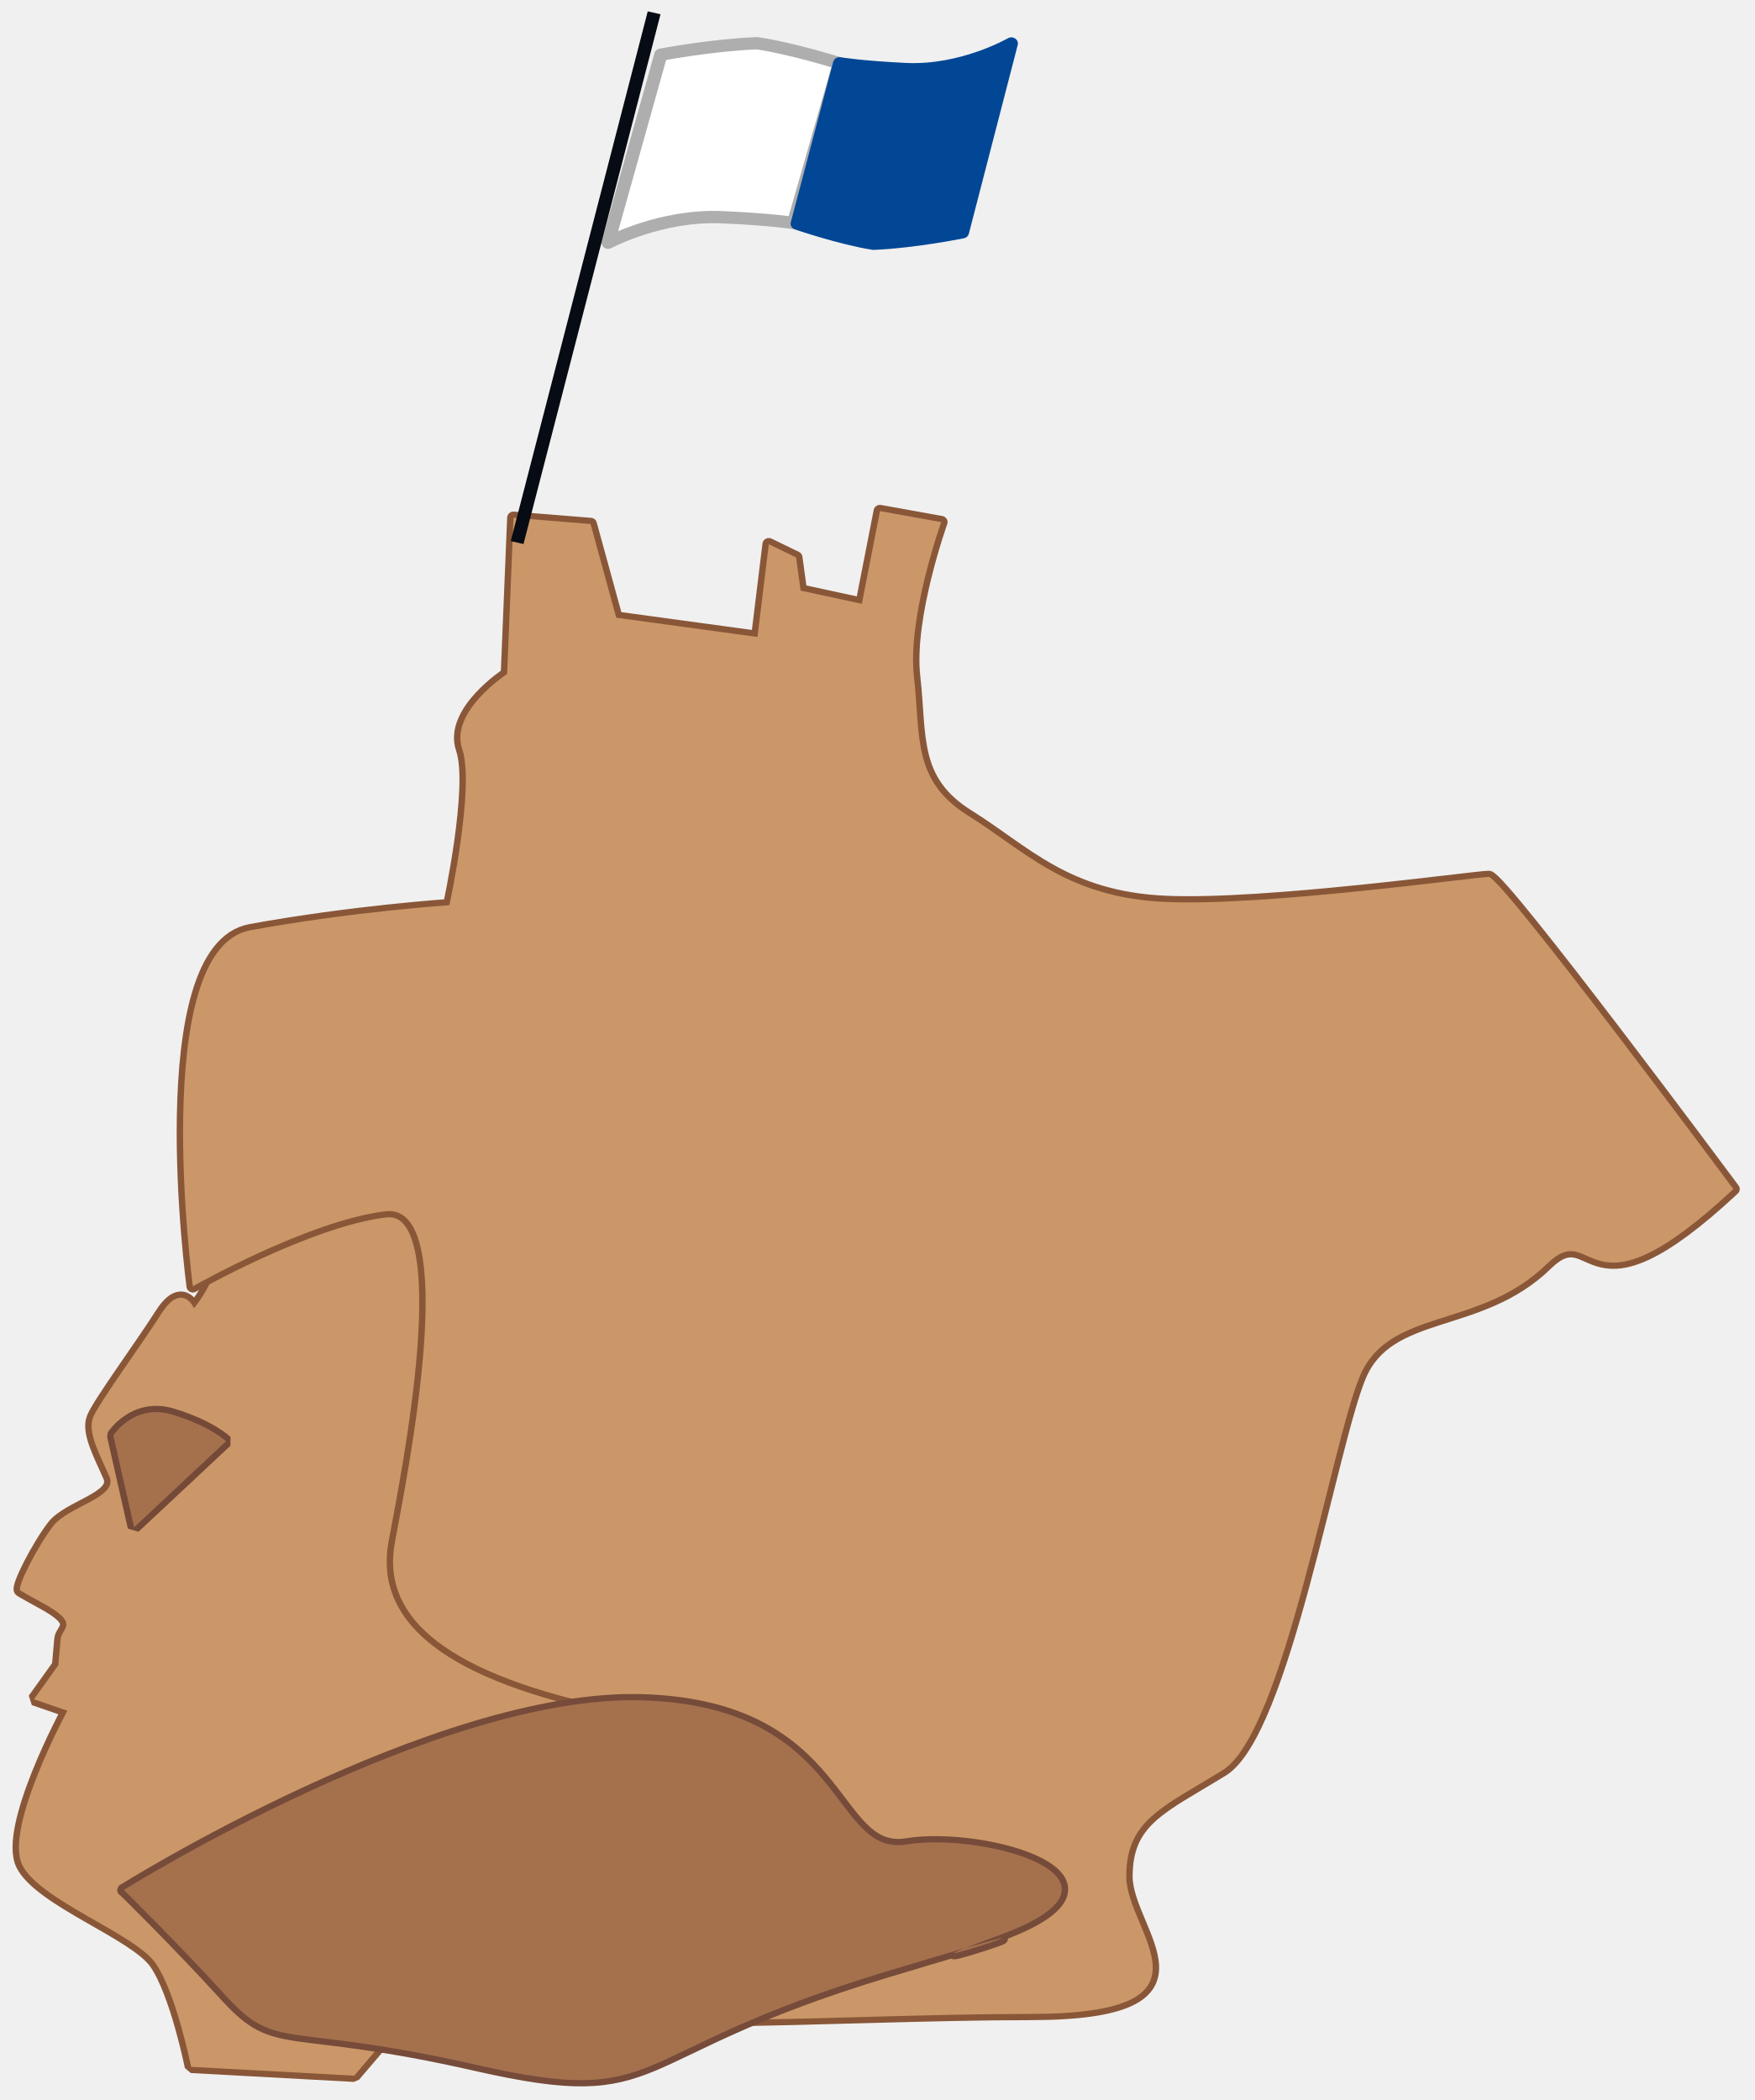
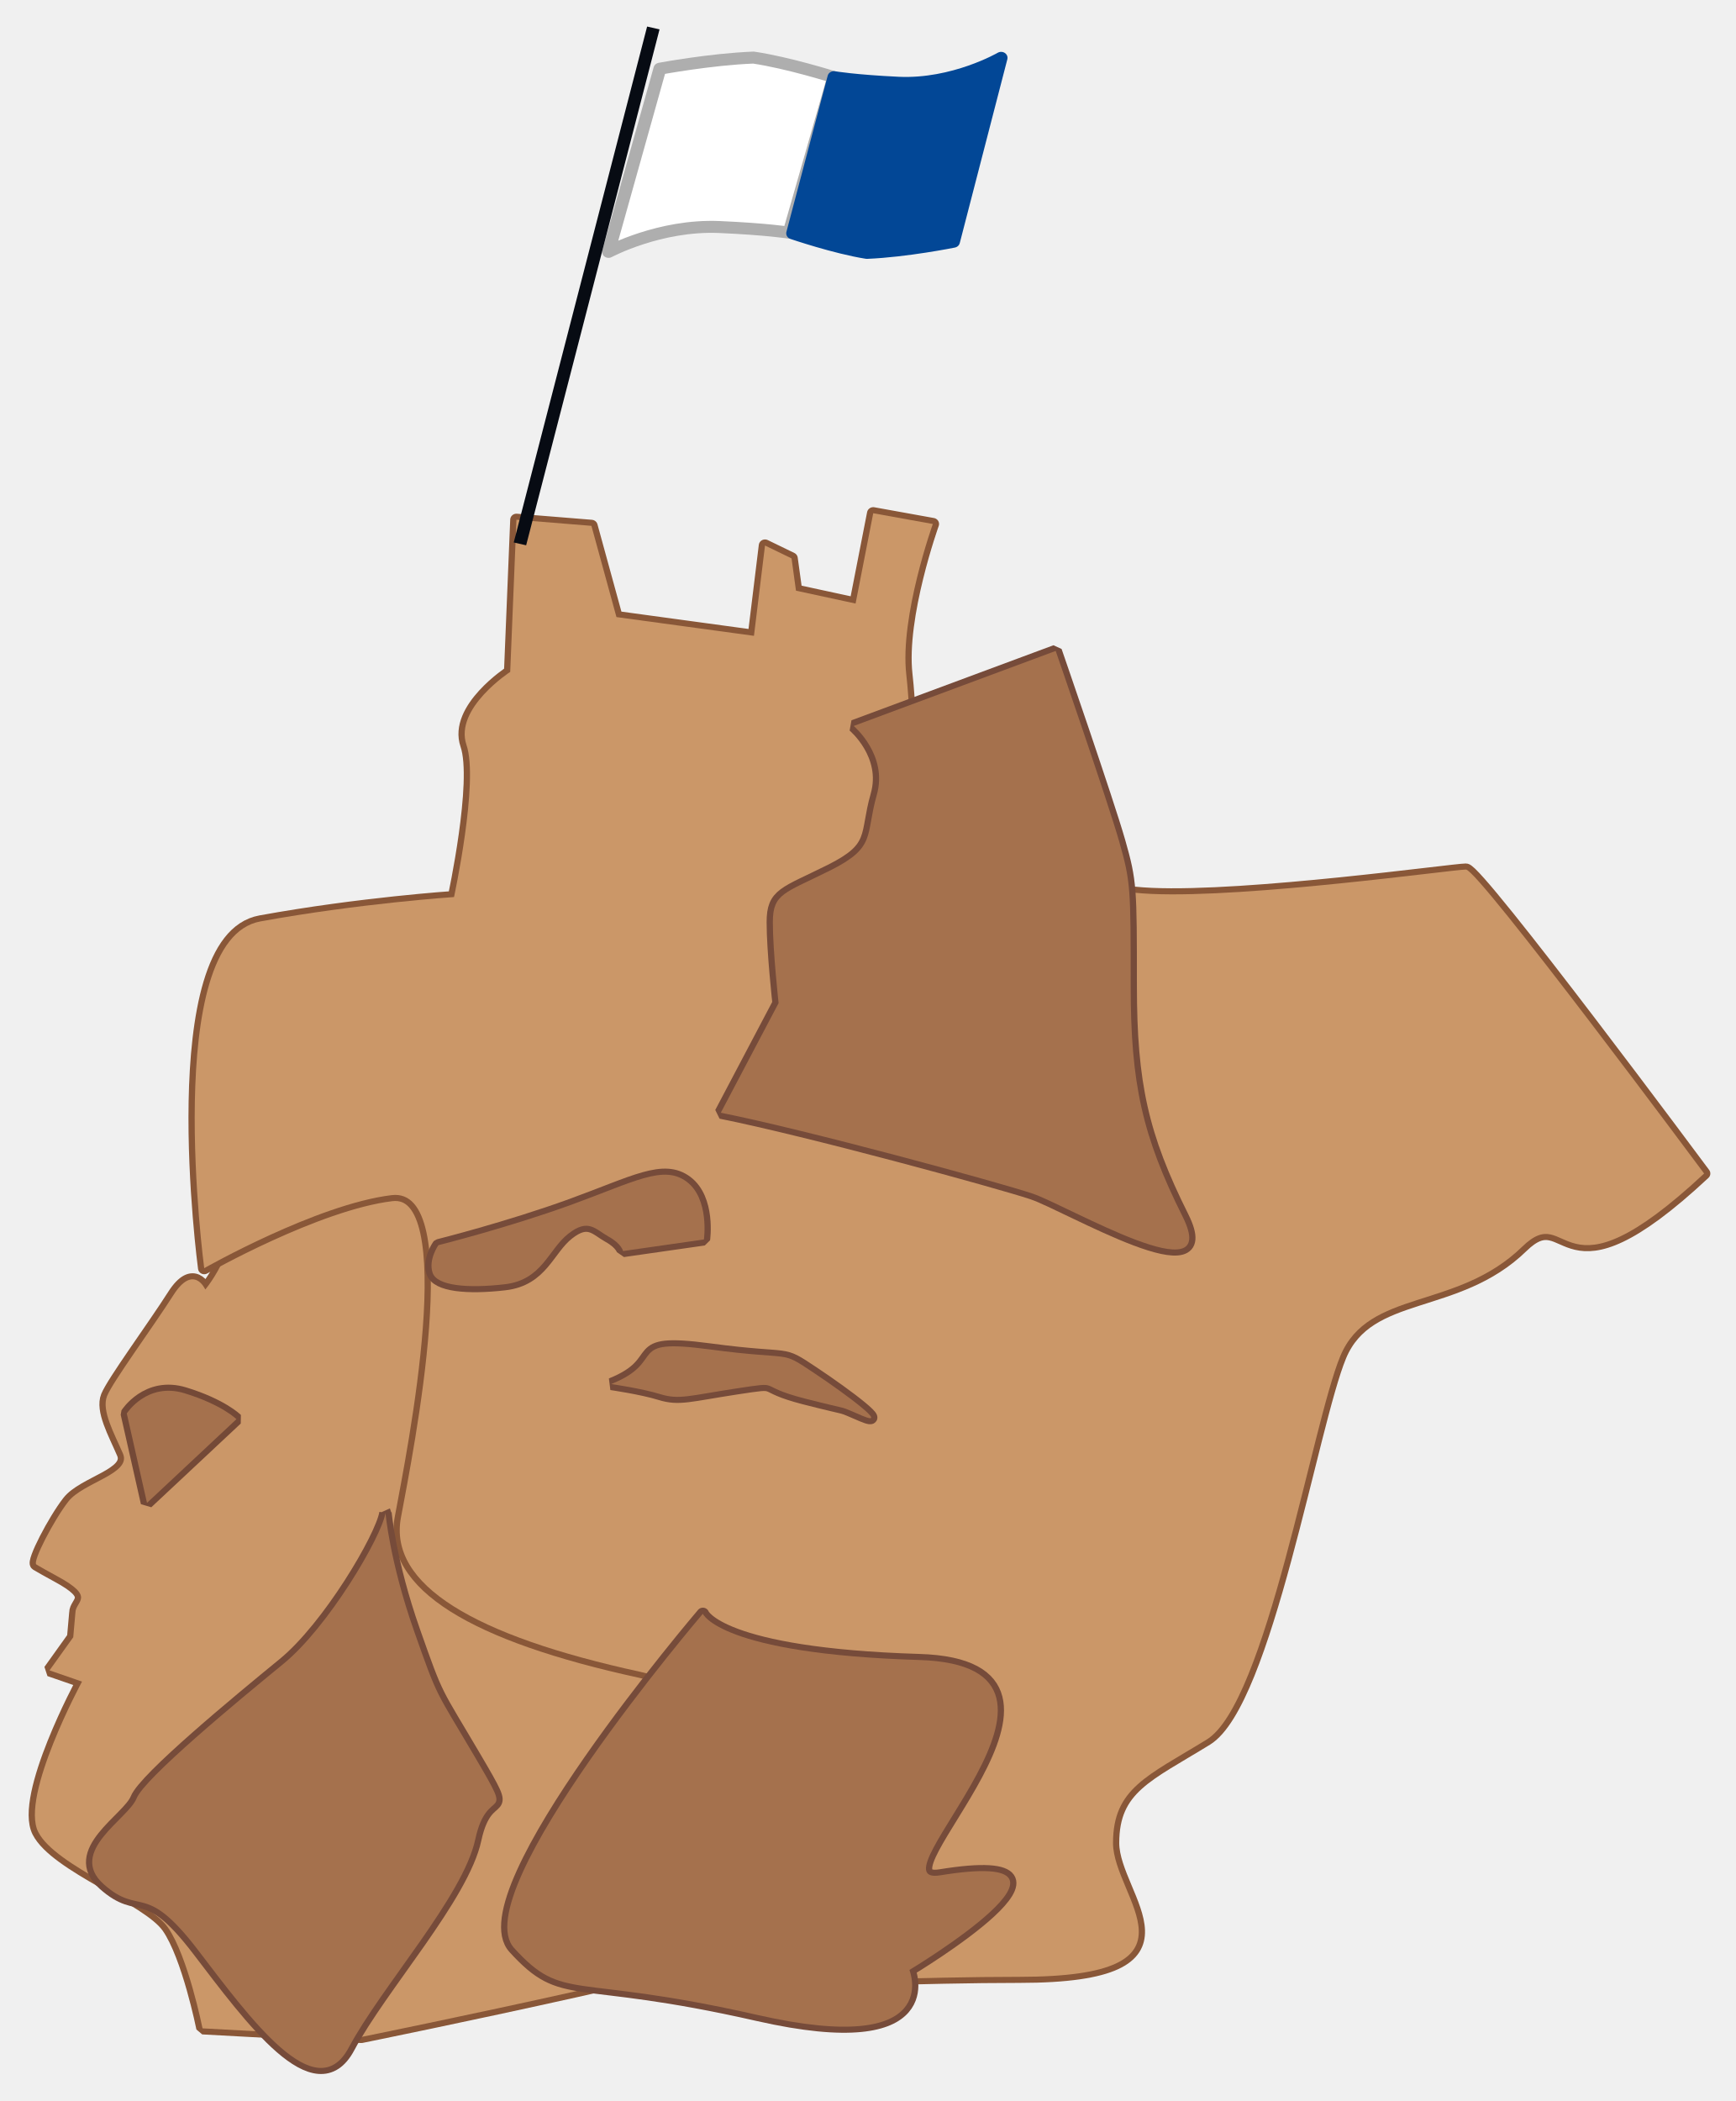
- <svg xmlns="http://www.w3.org/2000/svg" width="104.6" height="125.2" version="1.1" viewBox="294.04 72.107 27.665 33.138" xml:space="preserve">
-   <g transform="matrix(.26458 0 0 .26458 651.93 6.35)">
-     <g transform="matrix(3.7795 0 0 3.7795 -2174 -652.8)">
-       <g transform="matrix(1.5304 0 0 1.4903 -676.96 96.245)" stroke="#895738">
-         <path transform="translate(4.3745e-6)" d="m586.33 109.29s-0.122-0.282-0.336 0.063c-0.214 0.345-0.642 0.942-0.703 1.098-0.061 0.157 0.077 0.406 0.169 0.626 0.092 0.22-0.422 0.313-0.579 0.521-0.153 0.202-0.383 0.656-0.338 0.684 0.045 0.027 0.115 0.069 0.22 0.127 0.417 0.231 0.193 0.271 0.193 0.397l-0.023 0.267-0.251 0.36 0.344 0.122s-0.656 1.245-0.464 1.634c0.186 0.376 1.159 0.724 1.373 1.038s0.367 1.098 0.367 1.098l1.681 0.094s1.834-2.197 1.956-2.417c0.122-0.22 0.122-0.157 0.856-1.412s1.589-2.354 0.795-3.201c-0.795-0.847-2.109-1.758-2.659-2.354-0.55-0.596-1.711-1.506-1.956-1.098-0.244 0.408-0.336 0.22-0.275 1.036 0.061 0.816-0.367 1.318-0.367 1.318z" fill="#cb9768" stroke="#895738" stroke-linejoin="bevel" stroke-miterlimit="3.3" stroke-width=".132" style="paint-order:stroke fill markers" />
-         <path d="m586.32 109.06s-0.463-3.572 0.595-3.77c1.058-0.198 2.05-0.265 2.05-0.265s0.265-1.257 0.132-1.654c-0.132-0.397 0.463-0.794 0.463-0.794l0.066-1.654 0.794 0.066 0.265 0.992 1.456 0.204 0.117-0.982 0.281 0.14 0.047 0.351 0.631 0.14 0.187-0.982 0.631 0.117s-0.351 1.006-0.281 1.637c0.07 0.631-0.023 1.099 0.561 1.473 0.585 0.374 1.006 0.865 2.035 0.912 1.029 0.047 3.198-0.265 3.33-0.265s2.522 3.305 2.522 3.305c-1.563 1.499-1.406 0.275-1.927 0.796-0.695 0.695-1.627 0.454-1.925 1.188s-0.787 3.773-1.415 4.17c-0.628 0.397-0.992 0.529-0.992 1.125s1.058 1.455-0.992 1.455-4.928 0.232-5.027-0.165c-0.099-0.397 2.412-2.694 0.647-3.088s-2.3-1.013-2.168-1.74c0.132-0.728 0.695-3.605-0.099-3.506-0.794 0.099-1.984 0.794-1.984 0.794z" fill="#cb9768" stroke="#895738" stroke-linecap="square" stroke-linejoin="round" stroke-miterlimit="3.3" stroke-width=".132" style="paint-order:stroke markers fill" />
-         <g transform="translate(9.5962 .31384)" fill="#a5714d" stroke="#764b3a" stroke-width=".132" style="paint-order:stroke markers fill">
-           <path d="m576.01 115.14s3.23-2.075 5.347-2.009 1.935 1.658 2.729 1.525 2.539 0.366 0.951 0.962c-1.587 0.595 1.623-0.479-1.155 0.381-2.778 0.86-2.249 1.455-4.233 0.992-1.984-0.463-2.05-0.132-2.58-0.728-0.529-0.595-1.058-1.125-1.058-1.125z" fill="#a5714d" stroke="#764b3a" stroke-linecap="square" stroke-linejoin="round" stroke-miterlimit="3.3" stroke-width=".132" style="paint-order:stroke markers fill" />
-         </g>
-         <g transform="matrix(.698 0 0 .67086 431.54 -63.762)" stroke-linecap="square" stroke-linejoin="round" stroke-miterlimit="3.3" stroke-width=".194">
-           <path d="m230.62 240.83s-0.336-0.057-1.057-0.091c-0.906-0.042-1.682 0.403-1.682 0.403l0.779-2.969s0.773-0.154 1.42-0.18c0.518 0.081 1.216 0.316 1.216 0.316z" fill="#fff" stroke="#aeaeae" />
-           <path d="m231.3 238.31s0.311 0.057 0.979 0.091c0.839 0.042 1.558-0.404 1.558-0.404l-0.722 2.98s-0.716 0.155-1.315 0.181c-0.48-0.081-1.126-0.317-1.126-0.317z" fill="#024796" stroke="#024796" />
-           <path d="m226.56 245.78 1.978-8.173" fill="#070b13" stroke="#070b13" />
-         </g>
-         <path d="m585.5 110.64s0.214-0.345 0.611-0.22 0.55 0.282 0.55 0.282l-0.947 0.91z" fill="#a5714d" stroke="#744937" stroke-linejoin="bevel" stroke-miterlimit="3.3" stroke-width=".132" style="paint-order:stroke fill markers" />
-       </g>
+ <svg xmlns="http://www.w3.org/2000/svg" width="79.9" height="96.7" version="1.1" viewBox="263.06 269.91 21.149 25.58" xml:space="preserve">
+   <g transform="matrix(1.1507 0 0 1.1205 -409.13 163.15)" stroke="#895738">
+     <path transform="translate(4.3745e-6)" d="m586.33 109.29s-0.122-0.282-0.336 0.063c-0.214 0.345-0.642 0.942-0.703 1.098-0.061 0.157 0.077 0.406 0.169 0.626 0.092 0.22-0.422 0.313-0.579 0.521-0.153 0.202-0.383 0.656-0.338 0.684 0.045 0.027 0.115 0.069 0.22 0.127 0.417 0.231 0.193 0.271 0.193 0.397l-0.023 0.267-0.251 0.36 0.344 0.122s-0.656 1.245-0.464 1.634c0.186 0.376 1.159 0.724 1.373 1.038s0.367 1.098 0.367 1.098l1.681 0.094s4.523-0.942 4.645-1.161c0.122-0.22-0.795-1.412-0.061-2.668 0.733-1.255-0.183-2.354-0.978-3.201-0.795-0.847-2.109-1.758-2.659-2.354-0.55-0.596-1.711-1.506-1.956-1.098-0.244 0.408-0.336 0.22-0.275 1.036 0.061 0.816-0.367 1.318-0.367 1.318z" fill="#cb9768" stroke="#895738" stroke-linejoin="bevel" stroke-miterlimit="3.3" stroke-width=".132" style="paint-order:stroke fill markers" />
+     <path d="m586.32 109.06s-0.463-3.572 0.595-3.77c1.058-0.198 2.05-0.265 2.05-0.265s0.265-1.257 0.132-1.654c-0.132-0.397 0.463-0.794 0.463-0.794l0.066-1.654 0.794 0.066 0.265 0.992 1.456 0.204 0.117-0.982 0.281 0.14 0.047 0.351 0.631 0.14 0.187-0.982 0.631 0.117s-0.351 1.006-0.281 1.637c0.07 0.631-0.023 1.099 0.561 1.473 0.585 0.374 1.006 0.865 2.035 0.912 1.029 0.047 3.198-0.265 3.33-0.265s2.522 3.305 2.522 3.305c-1.563 1.499-1.406 0.275-1.927 0.796-0.695 0.695-1.627 0.454-1.925 1.188s-0.787 3.773-1.415 4.17c-0.628 0.397-0.992 0.529-0.992 1.125s1.058 1.455-0.992 1.455-4.928 0.232-5.027-0.165c-0.099-0.397 2.779-2.757 1.014-3.151s-2.667-0.95-2.535-1.677c0.132-0.728 0.695-3.605-0.099-3.506-0.794 0.099-1.984 0.794-1.984 0.794z" fill="#cb9768" stroke="#895738" stroke-linecap="square" stroke-linejoin="round" stroke-miterlimit="3.3" stroke-width=".132" style="paint-order:stroke markers fill" />
+     <g transform="translate(12.53 .18831)" fill="#a5714d" stroke="#764b3a" stroke-width=".132" style="paint-order:stroke markers fill">
+       <path d="m579.07 112.63s0.174 0.436 2.291 0.502-0.571 2.474 0.223 2.341c1.839-0.307-0.327 1.029-0.327 1.029s0.379 0.953-1.605 0.49c-1.984-0.463-2.05-0.132-2.58-0.728-0.529-0.595 1.998-3.635 1.998-3.635z" fill="#a5714d" stroke="#764b3a" stroke-linecap="square" stroke-linejoin="round" stroke-miterlimit="3.3" stroke-width=".132" style="paint-order:stroke markers fill" />
    </g>
+     <g transform="matrix(.698 0 0 .67086 431.54 -63.762)" stroke-linecap="square" stroke-linejoin="round" stroke-miterlimit="3.3" stroke-width=".194">
+       <path d="m230.62 240.83s-0.336-0.057-1.057-0.091c-0.906-0.042-1.682 0.403-1.682 0.403l0.779-2.969s0.773-0.154 1.42-0.18c0.518 0.081 1.216 0.316 1.216 0.316z" fill="#fff" stroke="#aeaeae" />
+       <path d="m231.3 238.31s0.311 0.057 0.979 0.091c0.839 0.042 1.558-0.404 1.558-0.404l-0.722 2.98s-0.716 0.155-1.315 0.181c-0.48-0.081-1.126-0.317-1.126-0.317z" fill="#024796" stroke="#024796" />
+       <path d="m226.56 245.78 1.978-8.173" fill="#070b13" stroke="#070b13" />
+     </g>
+     <path d="m585.5 110.64s0.214-0.345 0.611-0.22 0.55 0.282 0.55 0.282l-0.947 0.91z" fill="#a5714d" stroke="#744937" stroke-linejoin="bevel" stroke-miterlimit="3.3" stroke-width=".132" style="paint-order:stroke fill markers" />
+     <path d="m588.24 111.72c-0.043 0.266-0.605 1.243-1.081 1.642-0.475 0.399-1.47 1.243-1.556 1.465-0.086 0.222-0.735 0.577-0.346 0.932 0.389 0.355 0.432-0.044 0.994 0.71 0.562 0.755 1.253 1.731 1.599 1.065 0.346-0.666 1.21-1.642 1.34-2.264s0.432-0.133 0-0.888-0.389-0.621-0.648-1.376c-0.259-0.755-0.303-1.287-0.303-1.287z" fill="#a5714d" stroke="#764b3a" stroke-linejoin="bevel" stroke-miterlimit="3.3" stroke-width=".132" style="paint-order:stroke markers fill" />
+     <path d="m588.8 108.81s0.733-0.188 1.406-0.439c0.672-0.251 0.978-0.439 1.222-0.251 0.244 0.188 0.183 0.628 0.183 0.628l-0.856 0.126s-0.015-0.079-0.153-0.157c-0.138-0.079-0.214-0.204-0.428-0.031-0.214 0.173-0.275 0.502-0.672 0.549-0.397 0.047-0.718 0.016-0.764-0.126-0.046-0.141 0.061-0.298 0.061-0.298z" fill="#a5714d" stroke="#764b3a" stroke-linejoin="bevel" stroke-miterlimit="3.3" stroke-width=".132" style="paint-order:stroke markers fill" />
+     <path d="m590.63 110.32c0.611-0.251 0.122-0.502 1.039-0.377 0.917 0.126 0.733 0 1.1 0.251 0.367 0.251 0.81 0.596 0.52 0.471-0.29-0.126-0.076-0.047-0.611-0.188-0.535-0.141-0.214-0.188-0.718-0.11-0.504 0.079-0.611 0.126-0.81 0.063-0.199-0.063-0.52-0.11-0.52-0.11z" fill="#a5714d" stroke="#764b3a" stroke-linejoin="bevel" stroke-miterlimit="3.3" stroke-width=".132" style="paint-order:stroke markers fill" />
+     <path d="m591.79 107.37c0.917 0.188 2.934 0.753 3.301 0.879 0.367 0.126 2.017 1.13 1.589 0.251-0.428-0.879-0.55-1.444-0.55-2.511 0-1.067 0-1.13-0.122-1.569-0.122-0.439-0.672-2.071-0.672-2.071l-2.139 0.816s0.367 0.314 0.244 0.753c-0.122 0.439 0 0.565-0.489 0.816-0.489 0.251-0.611 0.251-0.611 0.565s0.061 0.879 0.061 0.879z" fill="#a5714d" stroke="#764b3a" stroke-linejoin="bevel" stroke-miterlimit="3.3" stroke-width=".132" style="paint-order:stroke markers fill" />
  </g>
</svg>
